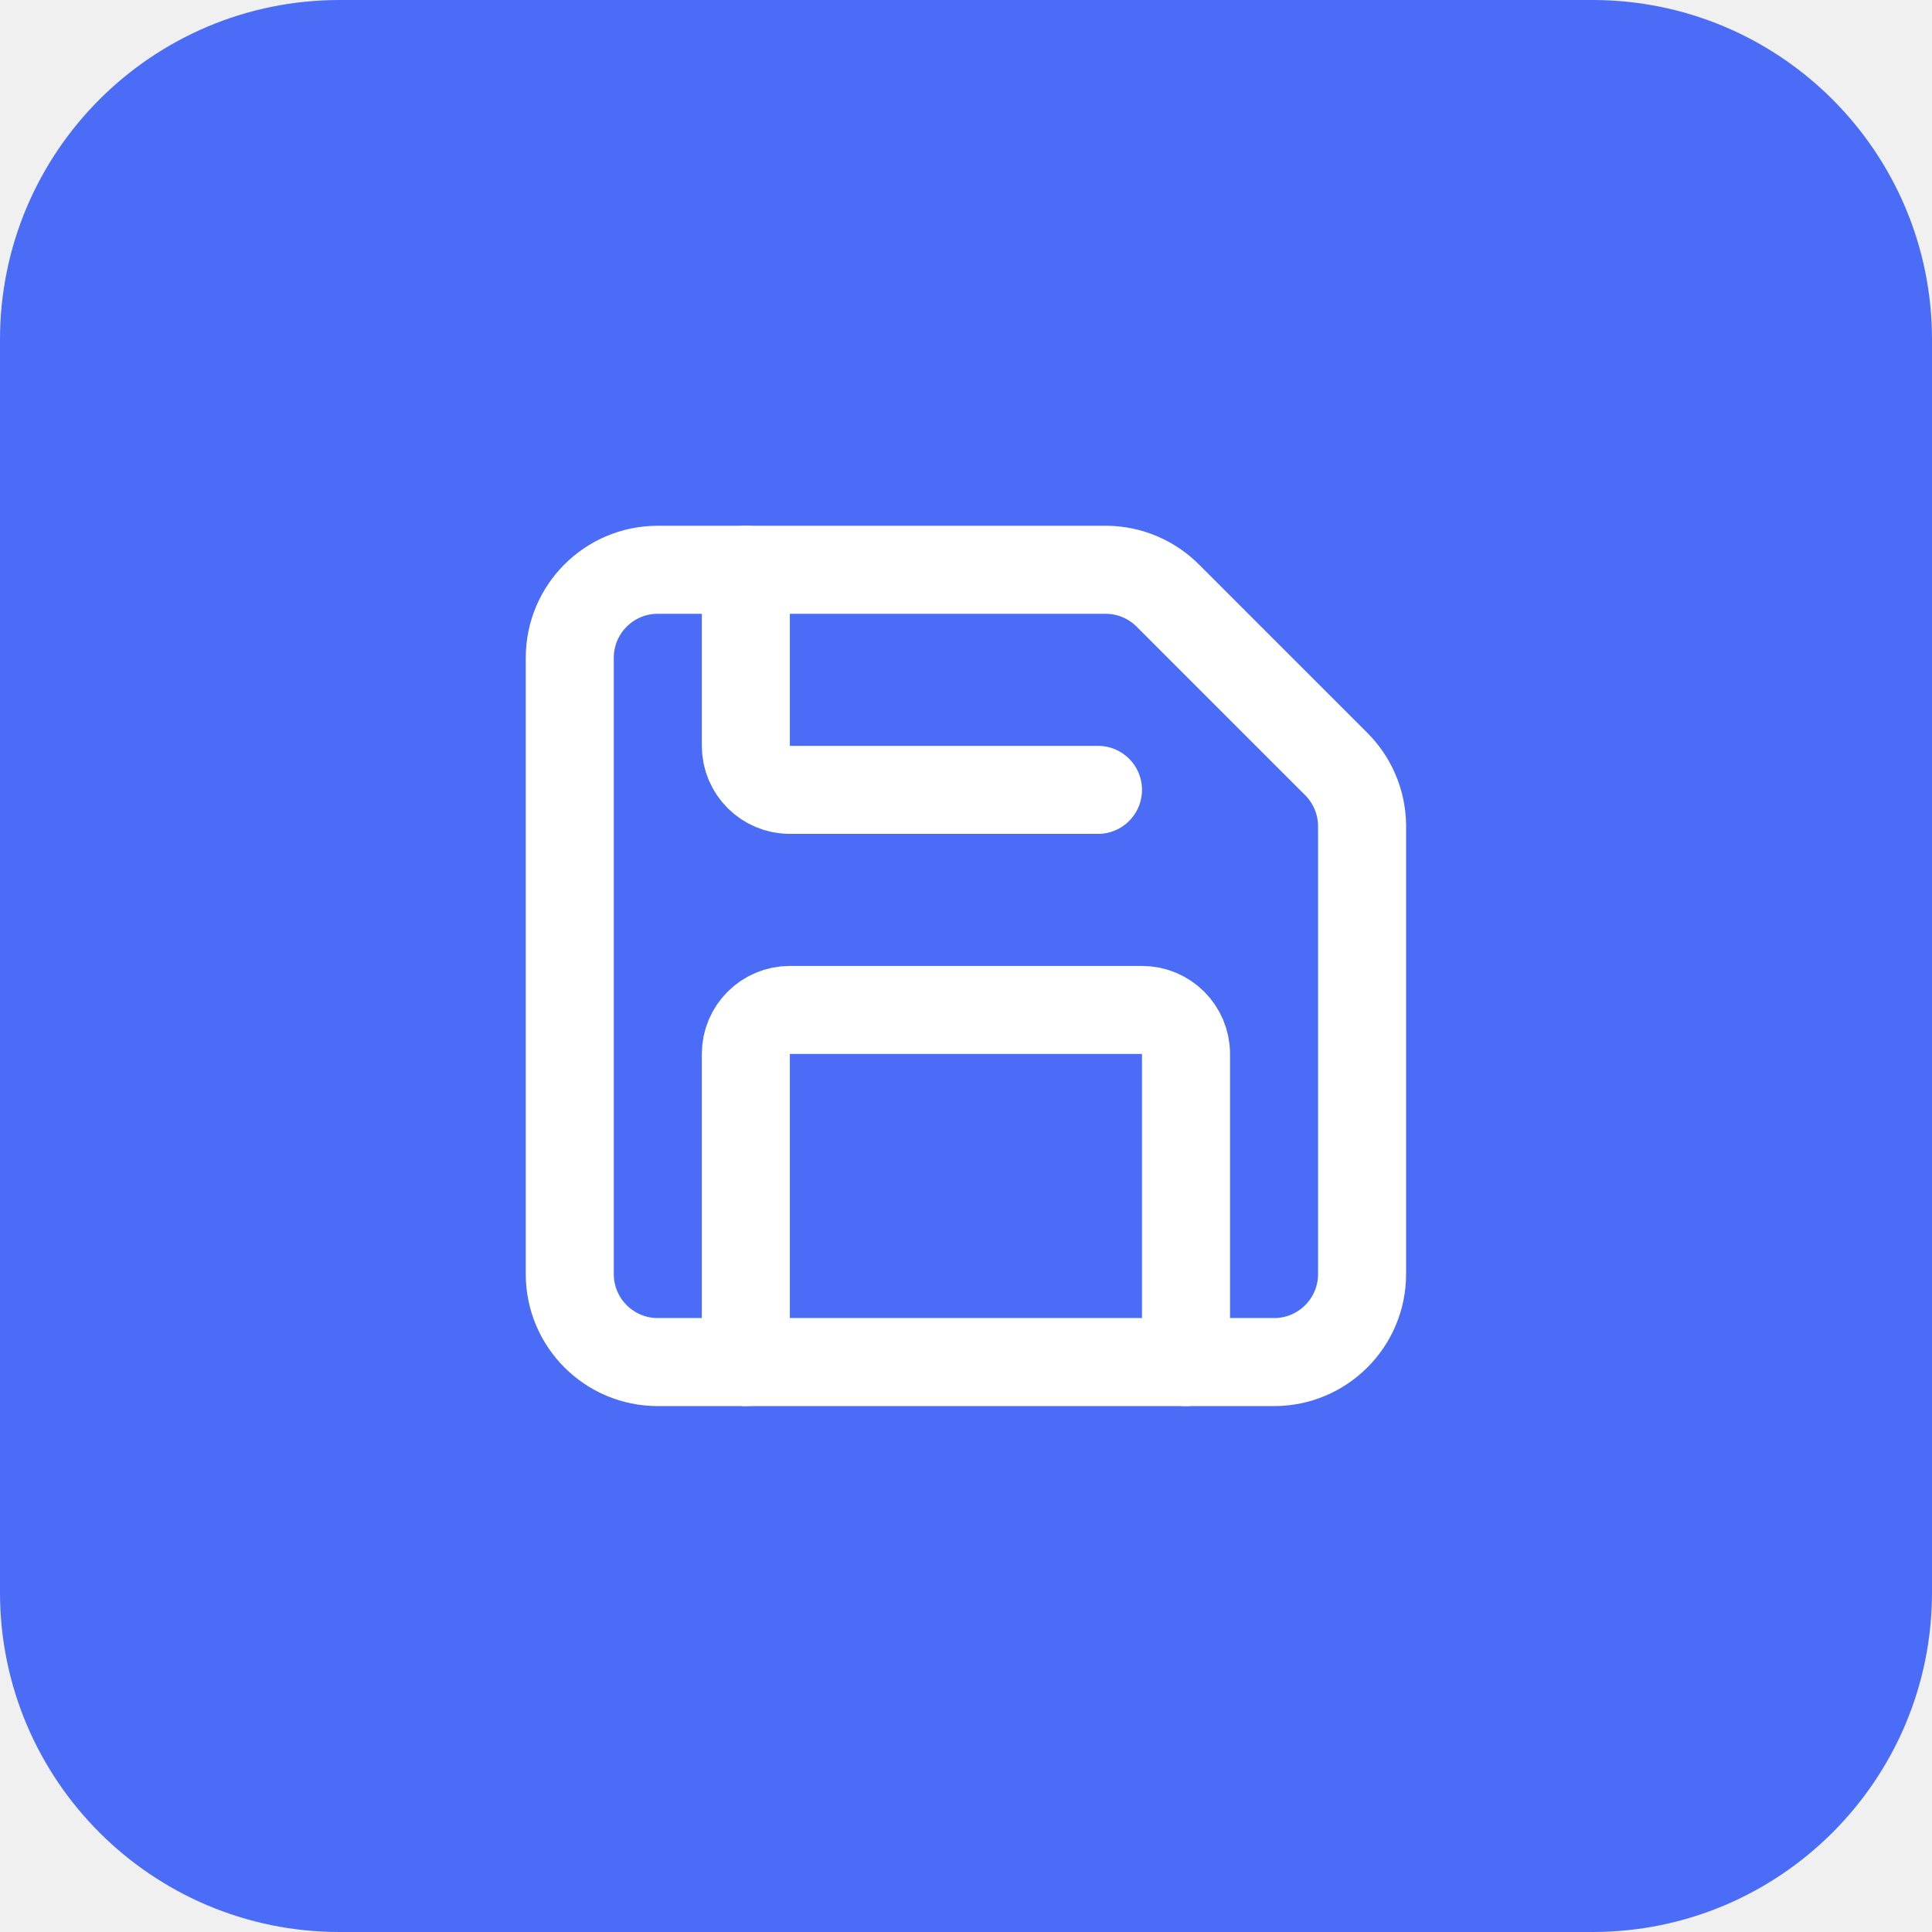
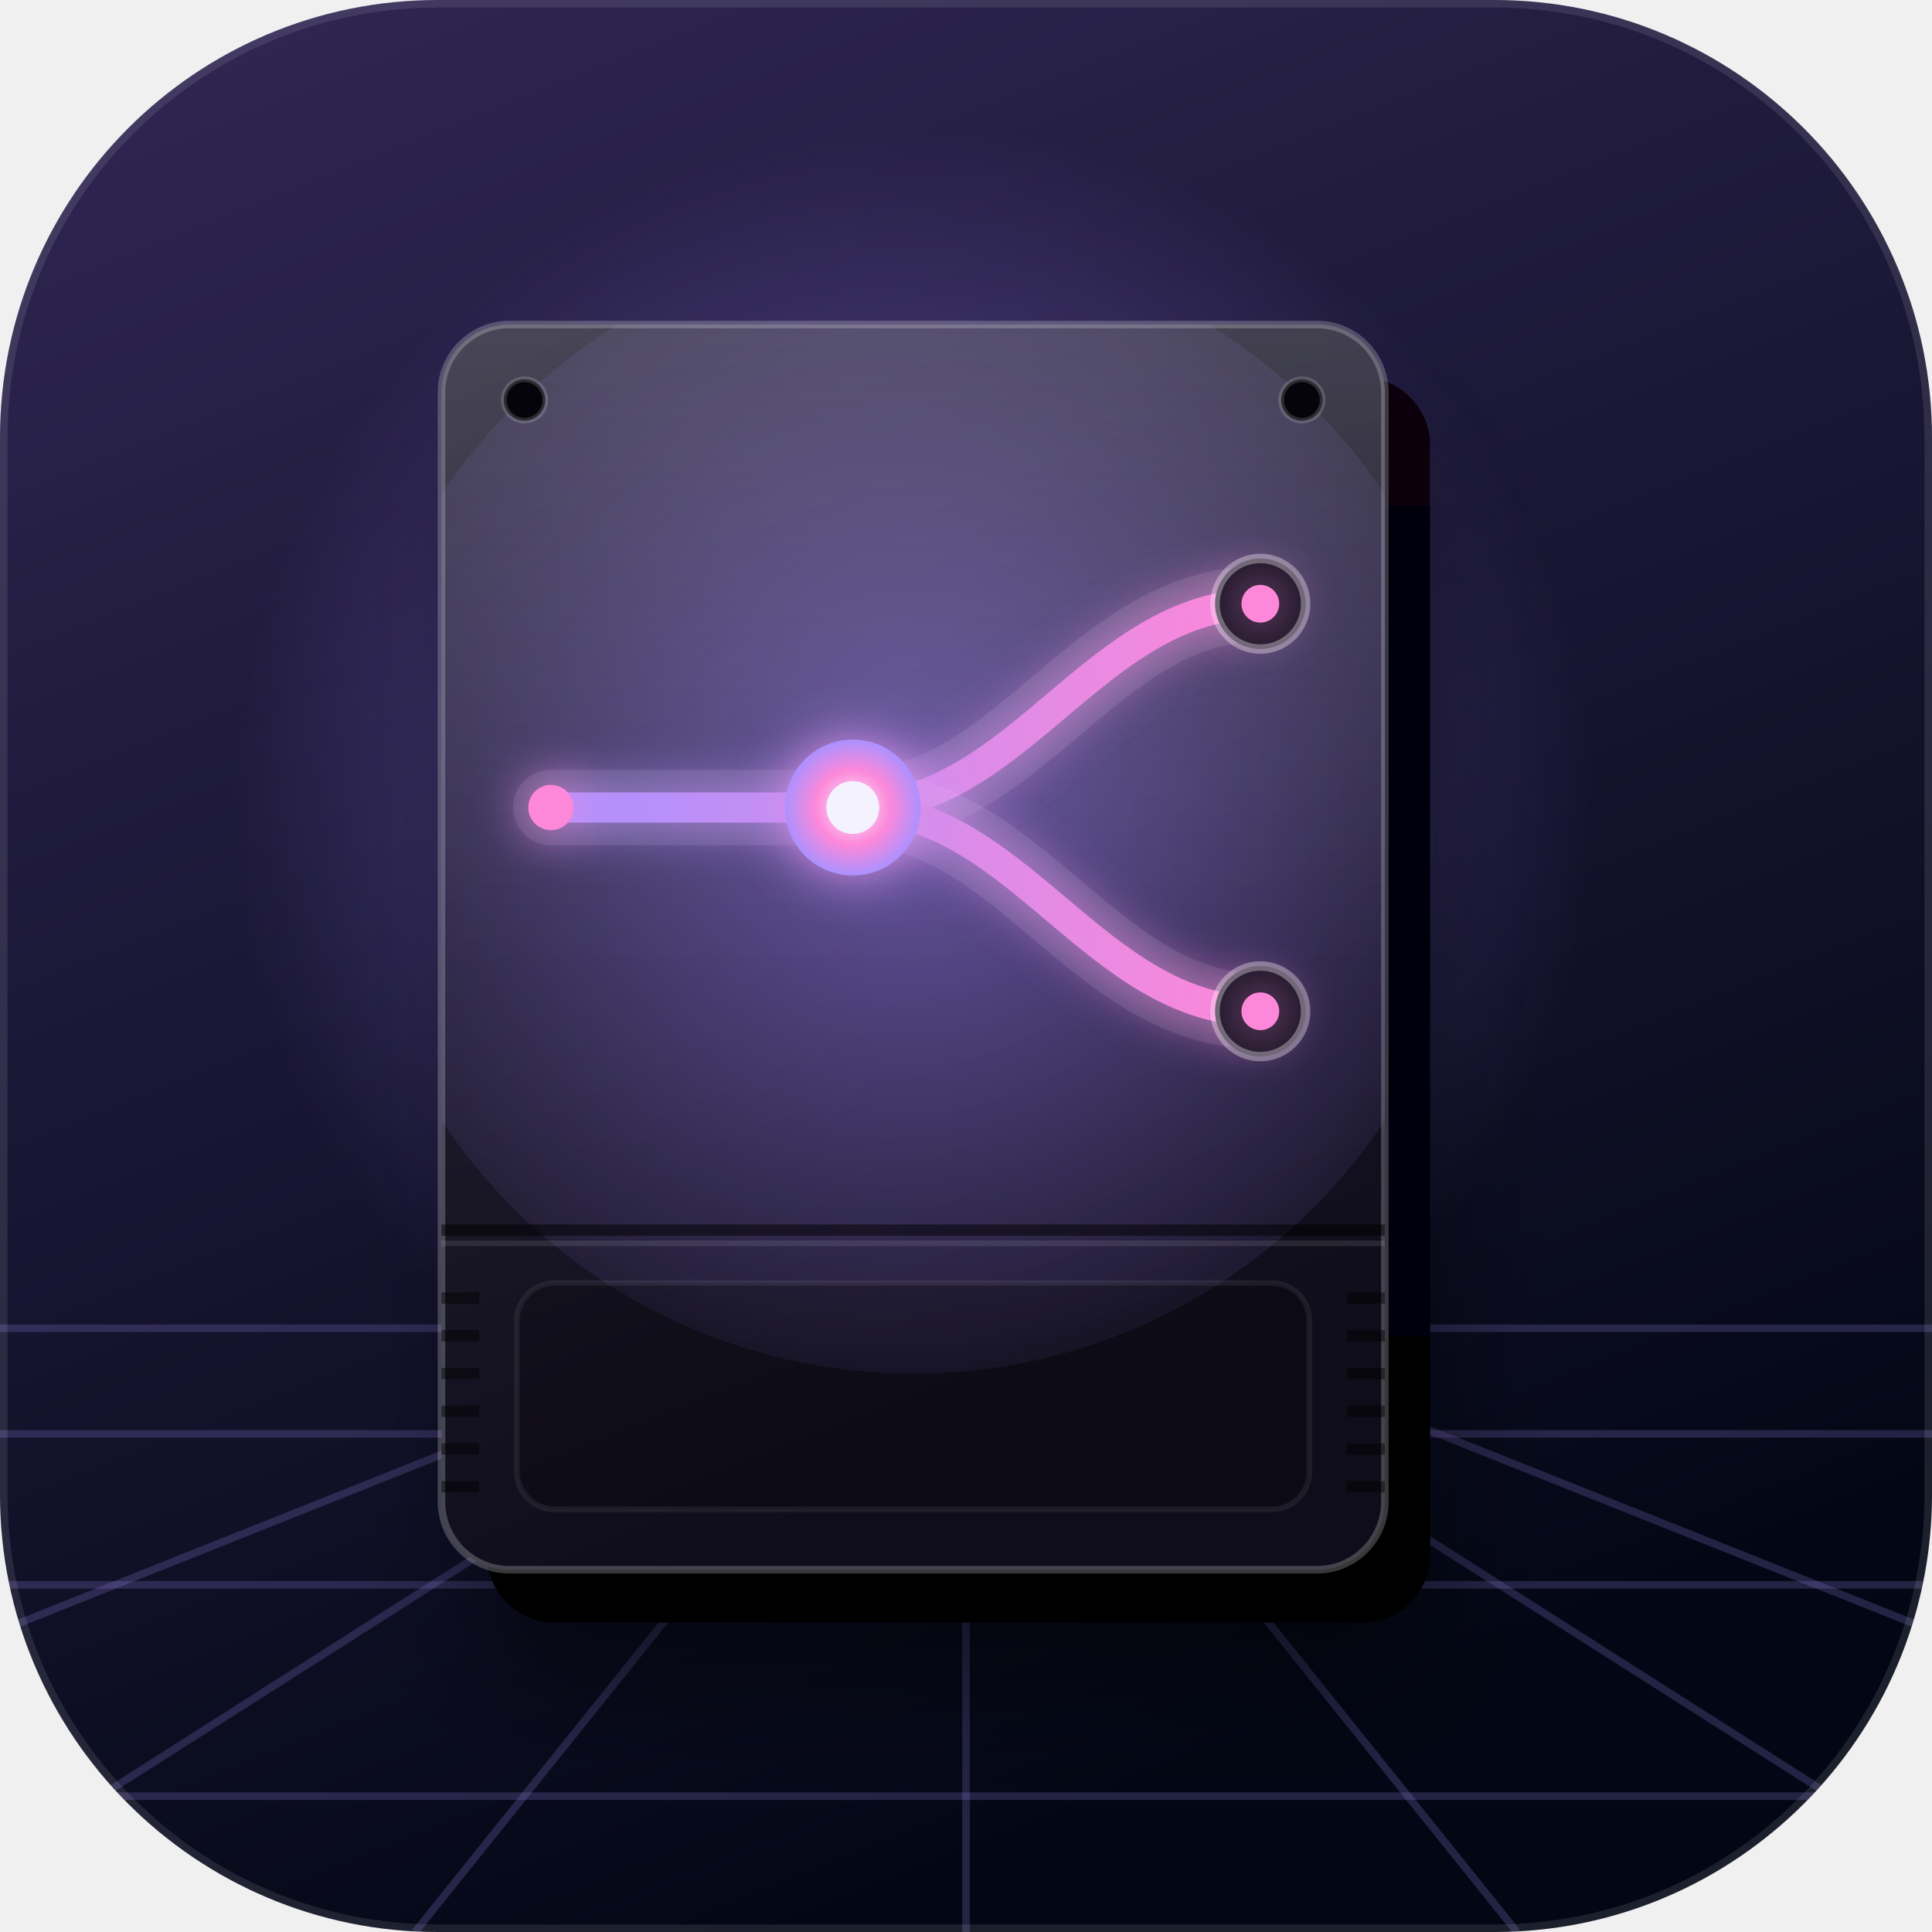
- <svg xmlns="http://www.w3.org/2000/svg" viewBox="0 0 1024 1024">
-   <rect width="1024" height="1024" rx="180" fill="#4a6cf7" />
-   <g transform="translate(232, 232) scale(23.33)" stroke="white" stroke-width="2" stroke-linecap="round" stroke-linejoin="round" fill="none">
-     <path d="M15.2 3a2 2 0 0 1 1.4.6l3.8 3.8a2 2 0 0 1 .6 1.4V19a2 2 0 0 1-2 2H5a2 2 0 0 1-2-2V5a2 2 0 0 1 2-2z" />
-     <path d="M17 21v-7a1 1 0 0 0-1-1H8a1 1 0 0 0-1 1v7" />
-     <path d="M7 3v4a1 1 0 0 0 1 1h7" />
+ <svg xmlns="http://www.w3.org/2000/svg" viewBox="0 0 512 512">
+   <defs>
+     <linearGradient id="tile" x1="0" y1="0" x2="0.4" y2="1">
+       <stop offset="0" stop-color="#312755" />
+       <stop offset="1" stop-color="#030715" />
+     </linearGradient>
+     <radialGradient id="aura" cx="242" cy="214" r="180" gradientUnits="userSpaceOnUse">
+       <stop offset="0" stop-color="#a082ff" stop-opacity=".55" />
+       <stop offset="1" stop-color="#a082ff" stop-opacity="0" />
+     </radialGradient>
+     <linearGradient id="face" x1="0" y1="0" x2="0.3" y2="1">
+       <stop offset="0" stop-color="#2b283c" />
+       <stop offset="1" stop-color="#0f0d1a" />
+     </linearGradient>
+     <linearGradient id="side" x1="0" y1="0" x2="0" y2="1">
+       <stop offset="0" stop-color="#07060f" />
+       <stop offset="1" stop-color="#020104" />
+     </linearGradient>
+     <linearGradient id="hi" x1="0" y1="0" x2="0" y2="1">
+       <stop offset="0" stop-color="#fff" stop-opacity=".14" />
+       <stop offset="1" stop-color="#fff" stop-opacity="0" />
+     </linearGradient>
+     <linearGradient id="tube" x1="146" y1="0" x2="334" y2="0" gradientUnits="userSpaceOnUse">
+       <stop offset="0" stop-color="#ac91ff" />
+       <stop offset="1" stop-color="#fd88d9" />
+     </linearGradient>
+     <radialGradient id="node">
+       <stop offset="0" stop-color="#f4f2ff" />
+       <stop offset=".55" stop-color="#fd88d9" />
+       <stop offset="1" stop-color="#ac91ff" />
+     </radialGradient>
+     <filter id="glow" filterUnits="userSpaceOnUse" x="0" y="0" width="512" height="512">
+       <feGaussianBlur stdDeviation="7" result="b" />
+       <feMerge>
+         <feMergeNode in="b" />
+         <feMergeNode in="SourceGraphic" />
+       </feMerge>
+     </filter>
+     <filter id="shadow" filterUnits="userSpaceOnUse" x="0" y="0" width="512" height="512">
+       <feDropShadow dx="0" dy="16" stdDeviation="16" flood-color="#000" flood-opacity=".5" />
+     </filter>
+     <clipPath id="tileClip">
+       <rect width="512" height="512" rx="116" />
+     </clipPath>
+     <clipPath id="faceClip">
+       <rect x="117" y="86" width="250" height="330" rx="18" />
+     </clipPath>
+   </defs>
+   <g clip-path="url(#tileClip)">
+     <rect width="512" height="512" fill="url(#tile)" />
+     <g opacity=".9" fill="none" stroke="#ac91ff" stroke-opacity=".22" stroke-width="2">
+       <path d="M256 330 L-200 512 M256 330 L-30 512 M256 330 L110 512 M256 330 L256 512 M256 330 L402 512 M256 330 L542 512 M256 330 L712 512" />
+       <path d="M0 352 H512 M0 380 H512 M0 420 H512 M0 476 H512" />
+     </g>
+     <circle cx="242" cy="250" r="230" fill="url(#aura)" />
  </g>
+   <rect x="1" y="1" width="510" height="510" rx="115" fill="none" stroke="#fff" stroke-opacity=".1" stroke-width="2" />
+   <rect x="129" y="100" width="250" height="330" rx="18" fill="url(#side)" filter="url(#shadow)" />
+   <rect x="117" y="86" width="250" height="330" rx="18" fill="url(#face)" />
+   <g clip-path="url(#faceClip)">
+     <circle cx="242" cy="214" r="150" fill="url(#aura)" />
+     <rect x="117" y="86" width="250" height="170" fill="url(#hi)" />
+   </g>
+   <rect x="117" y="86" width="250" height="330" rx="18" fill="none" stroke="#fff" stroke-opacity=".22" stroke-width="2" />
+   <circle cx="139" cy="106" r="5.5" fill="#04040a" stroke="#fff" stroke-opacity=".16" stroke-width="1.5" />
+   <circle cx="345" cy="106" r="5.5" fill="#04040a" stroke="#fff" stroke-opacity=".16" stroke-width="1.5" />
+   <path d="M117 326 H367" stroke="#000" stroke-opacity=".5" stroke-width="3" />
+   <path d="M117 329.5 H367" stroke="#fff" stroke-opacity=".1" stroke-width="1.5" />
+   <rect x="137" y="340" width="210" height="60" rx="10" fill="#000" fill-opacity=".22" stroke="#fff" stroke-opacity=".07" stroke-width="1.5" />
+   <path d="M117 344 H127 M117 354 H127 M117 364 H127 M117 374 H127 M117 384 H127 M117 394 H127 M357 344 H367 M357 354 H367 M357 364 H367 M357 374 H367 M357 384 H367 M357 394 H367" stroke="#000" stroke-opacity=".45" stroke-width="3" />
+   <path d="M146 214 L226 214" fill="none" stroke="#fff" stroke-opacity=".1" stroke-width="20" stroke-linecap="round" />
+   <path d="M146 214 L226 214" fill="none" stroke="url(#tube)" stroke-width="8" stroke-linecap="round" filter="url(#glow)" />
+   <path d="M226 214 C 270 214 290 160 334 160" fill="none" stroke="#fff" stroke-opacity=".1" stroke-width="20" stroke-linecap="round" />
+   <path d="M226 214 C 270 214 290 160 334 160" fill="none" stroke="url(#tube)" stroke-width="8" stroke-linecap="round" filter="url(#glow)" />
+   <path d="M226 214 C 270 214 290 268 334 268" fill="none" stroke="#fff" stroke-opacity=".1" stroke-width="20" stroke-linecap="round" />
+   <path d="M226 214 C 270 214 290 268 334 268" fill="none" stroke="url(#tube)" stroke-width="8" stroke-linecap="round" filter="url(#glow)" />
+   <circle cx="146" cy="214" r="6" fill="#fd88d9" filter="url(#glow)" />
+   <circle cx="334" cy="160" r="12" fill="#161423" stroke="#fff" stroke-opacity=".35" stroke-width="2.5" />
+   <circle cx="334" cy="160" r="5" fill="#fd88d9" filter="url(#glow)" />
+   <circle cx="334" cy="268" r="12" fill="#161423" stroke="#fff" stroke-opacity=".35" stroke-width="2.5" />
+   <circle cx="334" cy="268" r="5" fill="#fd88d9" filter="url(#glow)" />
+   <circle cx="226" cy="214" r="18" fill="url(#node)" filter="url(#glow)" />
+   <circle cx="226" cy="214" r="7" fill="#f4f2ff" />
</svg>
